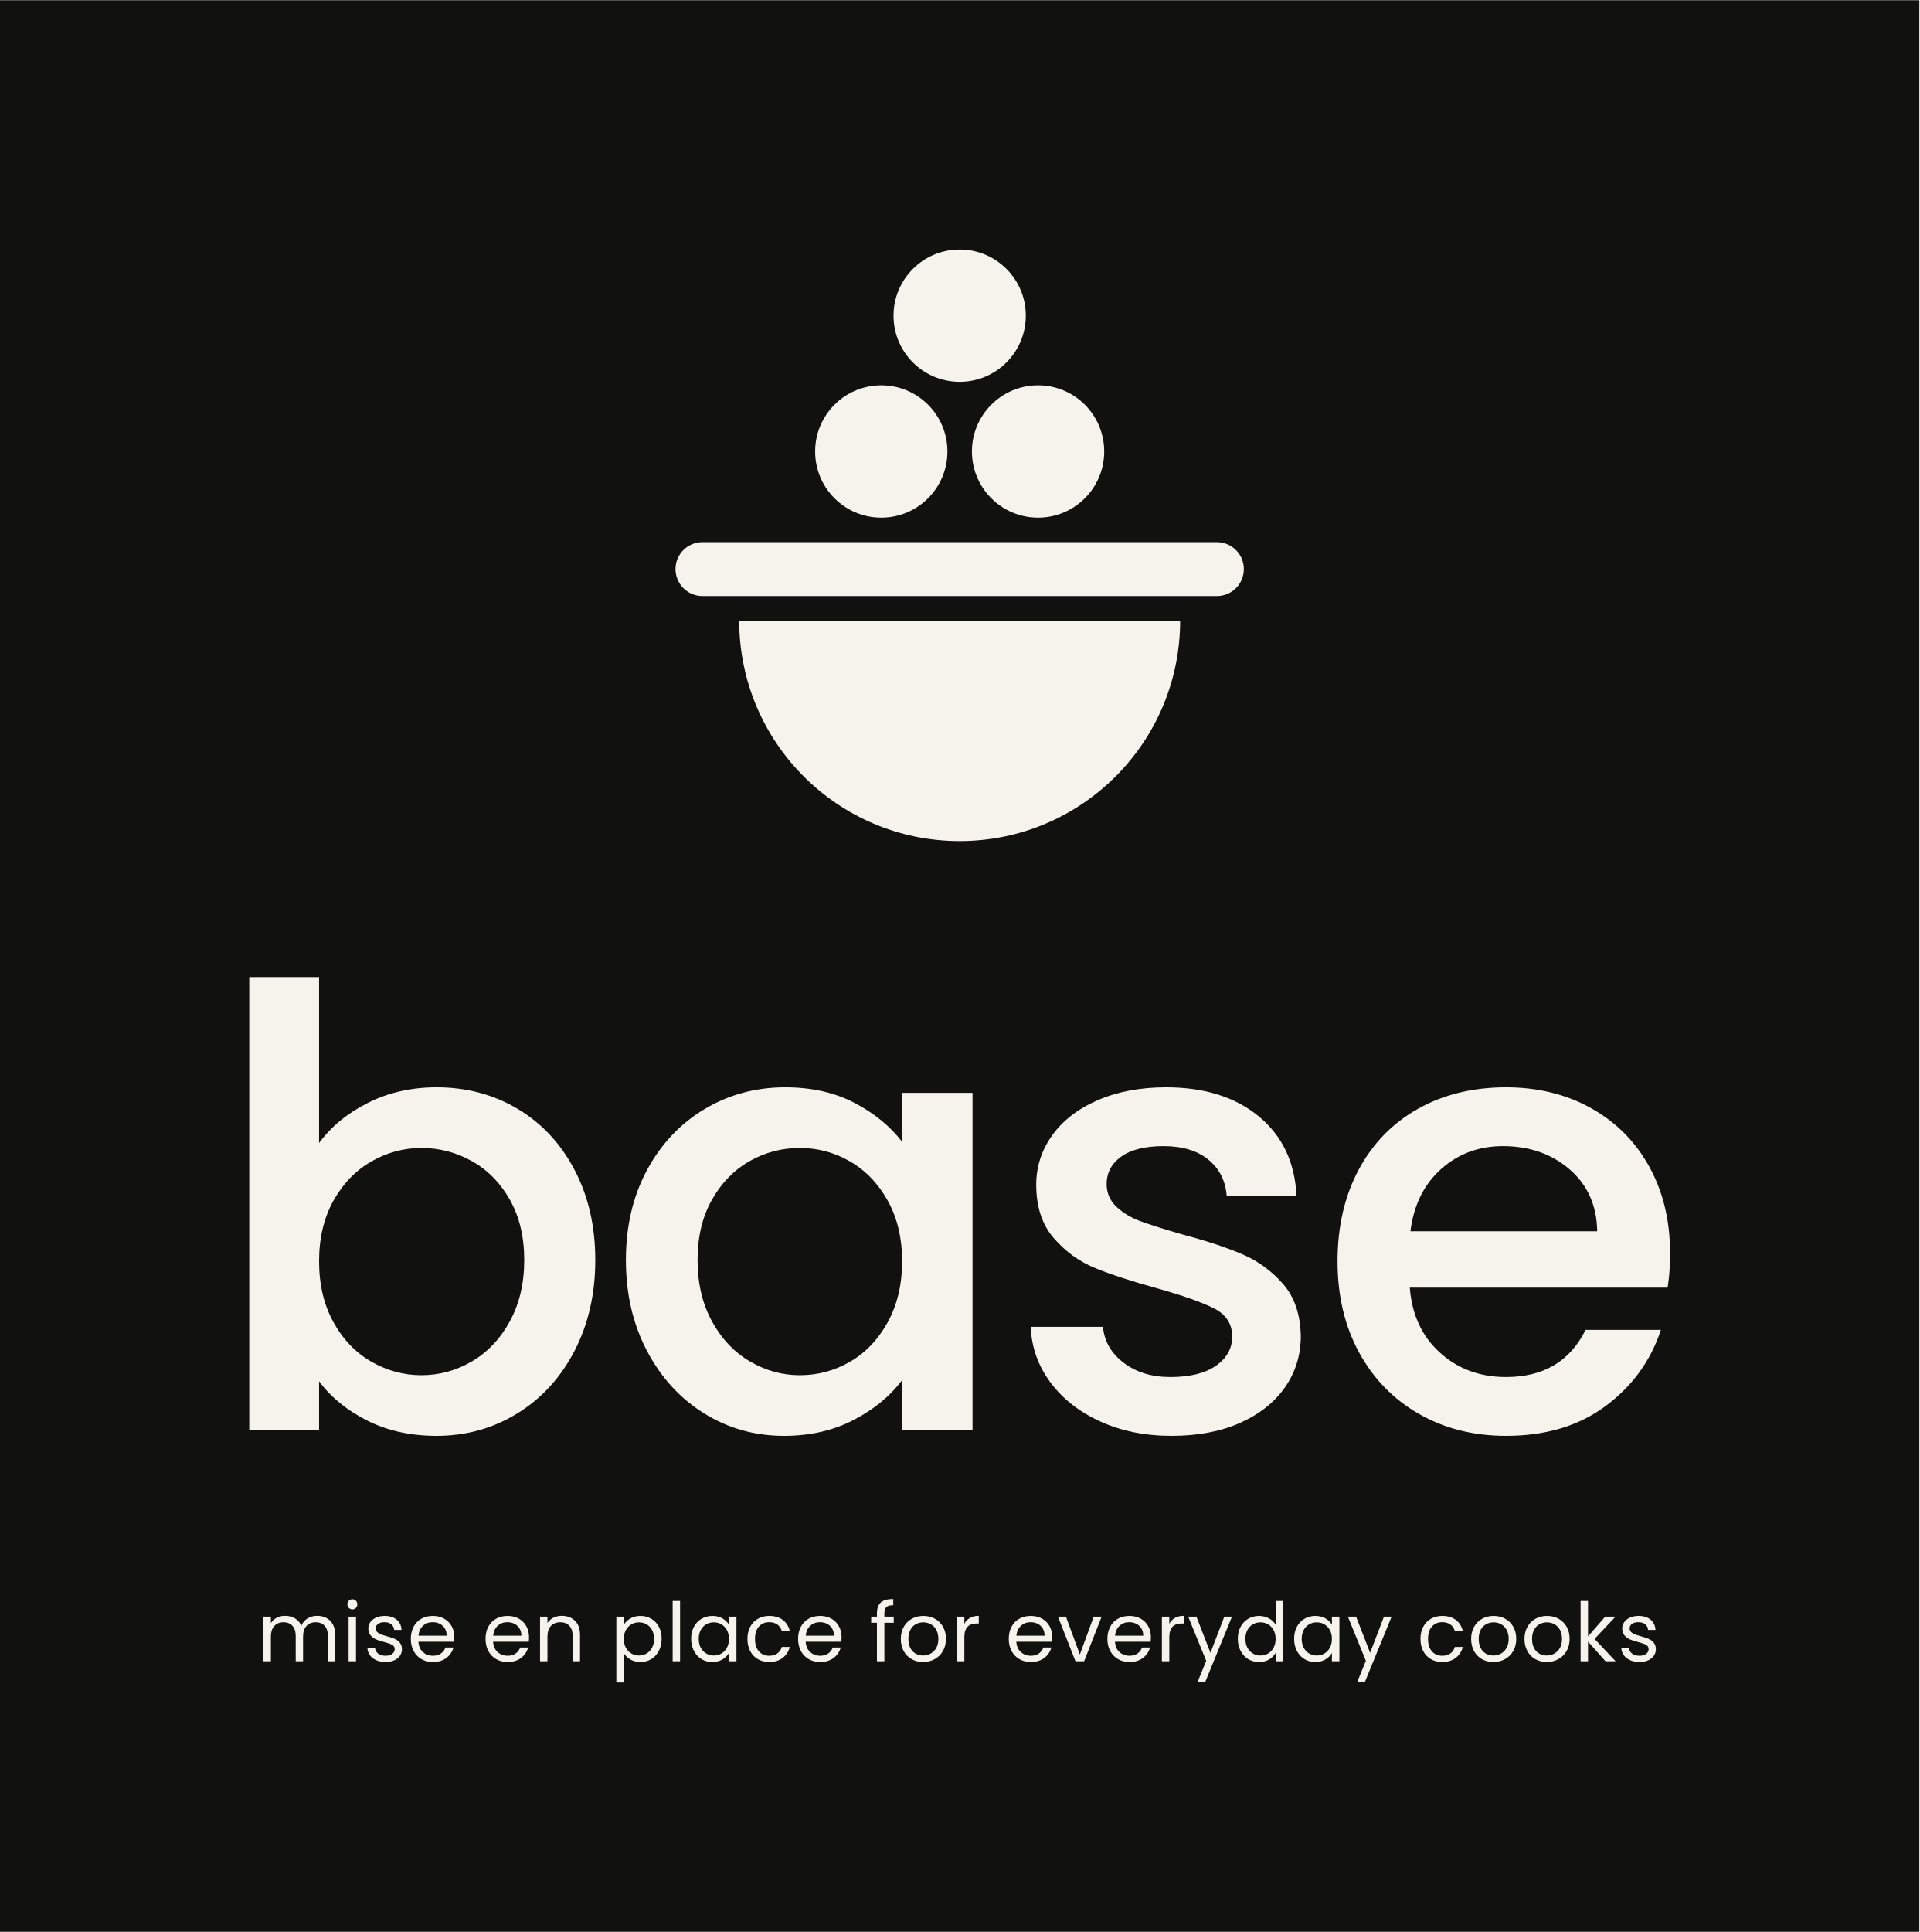
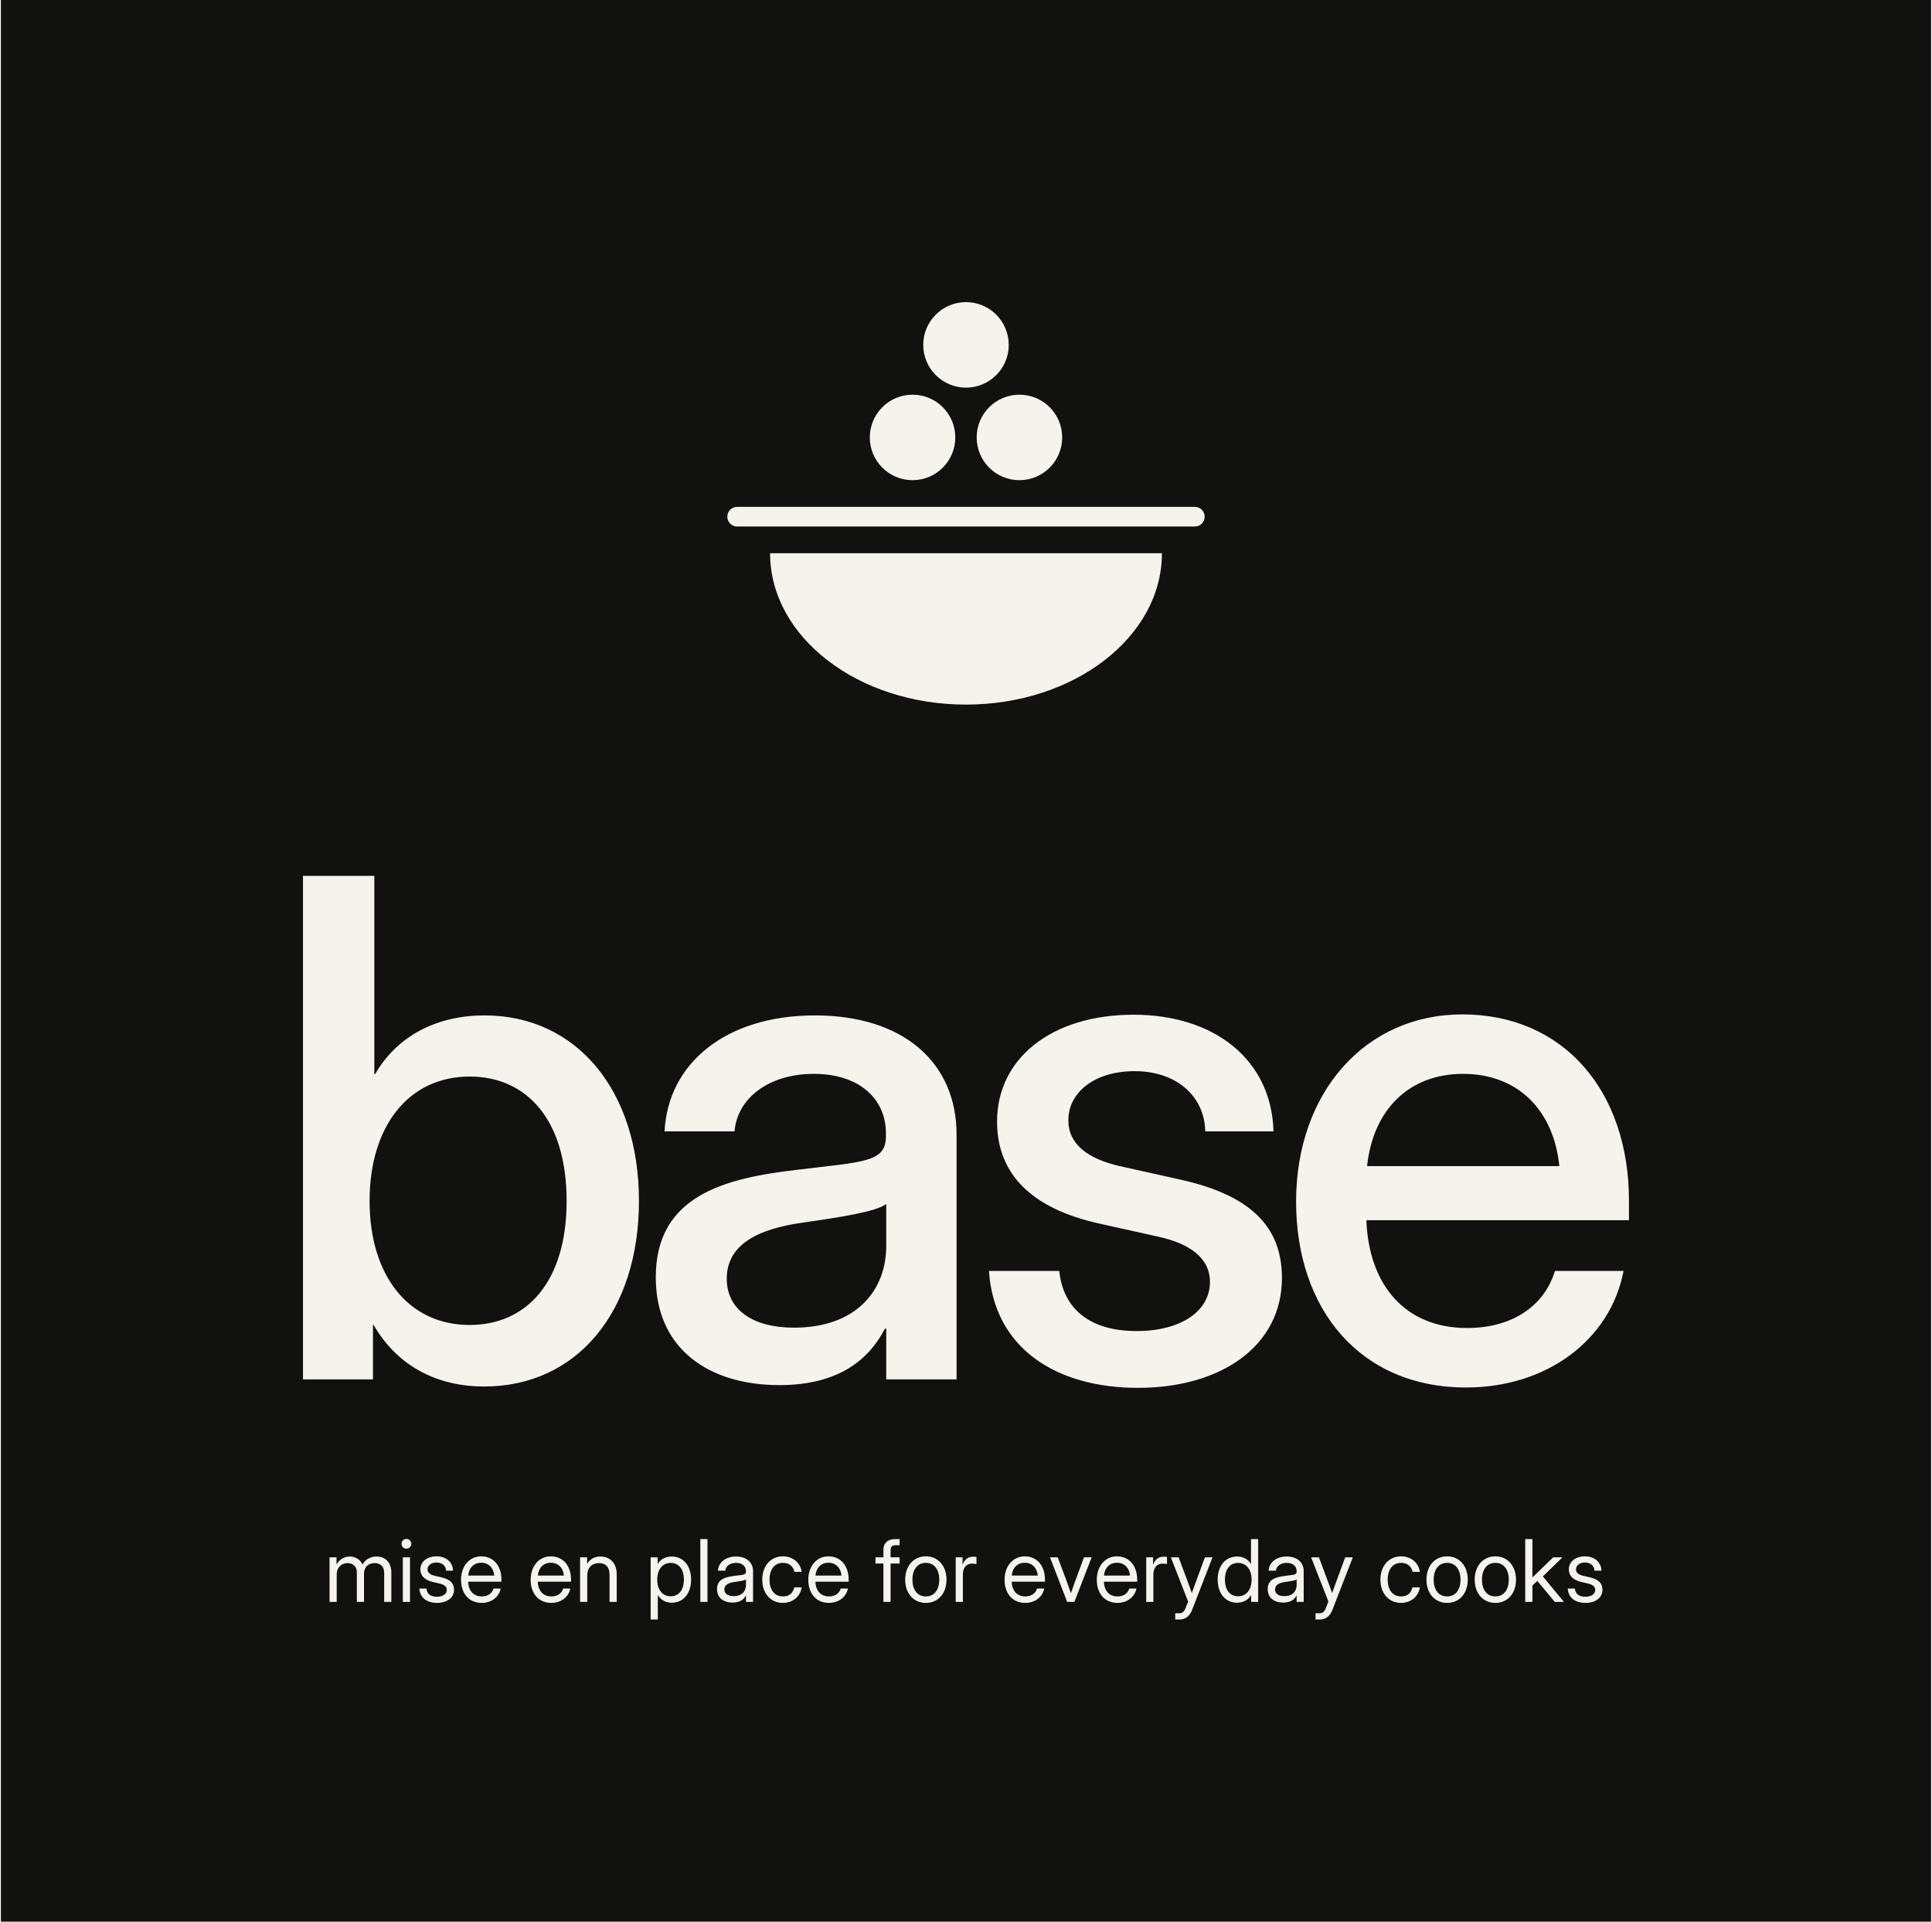
- <svg xmlns="http://www.w3.org/2000/svg" viewBox="0 0 626.80 630.66" width="627" height="631" role="img" aria-label="Base — mise en place for everyday cooks">
-   <rect width="626.8" height="630.662" rx="0" fill="#111110" />
-   <path fill="#F6F3EC" d="M229.4 176.94L397.4 176.94C402.26 176.94 406.2 180.88 406.2 185.74L406.2 185.74C406.2 190.6 402.26 194.54 397.4 194.54L229.4 194.54C224.54 194.54 220.6 190.6 220.6 185.74L220.6 185.74C220.6 180.88 224.54 176.94 229.4 176.94ZM241.4 202.54L385.4 202.54C385.4 242.31 353.16 274.54 313.4 274.54C273.64 274.54 241.4 242.31 241.4 202.54ZM309.4 147.34C309.4 159.27 299.73 168.94 287.8 168.94C275.87 168.94 266.2 159.27 266.2 147.34C266.2 135.41 275.87 125.74 287.8 125.74C299.73 125.74 309.4 135.41 309.4 147.34ZM360.6 147.34C360.6 159.27 350.93 168.94 339 168.94C327.07 168.94 317.4 159.27 317.4 147.34C317.4 135.41 327.07 125.74 339 125.74C350.93 125.74 360.6 135.41 360.6 147.34ZM335 103C335 114.93 325.33 124.6 313.4 124.6C301.47 124.6 291.8 114.93 291.8 103C291.8 91.07 301.47 81.4 313.4 81.4C325.33 81.4 335 91.07 335 103Z" />
-   <path fill="#F6F3EC" d="M142.6 354.94C152.33 354.94 161.13 357.27 169 361.94C176.87 366.61 183.07 373.24 187.6 381.84C192.13 390.44 194.4 400.27 194.4 411.34C194.4 422.41 192.13 432.31 187.6 441.04C183.07 449.77 176.83 456.57 168.9 461.44C160.97 466.31 152.2 468.74 142.6 468.74C134.07 468.74 126.5 467.07 119.9 463.74C113.3 460.41 108.07 456.14 104.2 450.94L104.2 466.94L81.4 466.94L81.4 318.94L104.2 318.94L104.2 373.14C108.07 367.81 113.37 363.44 120.1 360.04C126.83 356.64 134.33 354.94 142.6 354.94ZM137.6 374.74C131.87 374.74 126.43 376.21 121.3 379.14C116.17 382.07 112.03 386.34 108.9 391.94C105.77 397.54 104.2 404.14 104.2 411.74C104.2 419.34 105.77 425.97 108.9 431.64C112.03 437.31 116.17 441.61 121.3 444.54C126.43 447.47 131.87 448.94 137.6 448.94C143.47 448.94 148.97 447.44 154.1 444.44C159.23 441.44 163.37 437.07 166.5 431.34C169.63 425.61 171.2 418.94 171.2 411.34C171.2 403.74 169.63 397.17 166.5 391.64C163.37 386.11 159.23 381.91 154.1 379.04C148.97 376.17 143.47 374.74 137.6 374.74ZM256.4 354.94C265.07 354.94 272.63 356.64 279.1 360.04C285.57 363.44 290.73 367.67 294.6 372.74L294.6 356.74L317.6 356.74L317.6 466.94L294.6 466.94L294.6 450.54C290.73 455.74 285.47 460.07 278.8 463.54C272.13 467.01 264.53 468.74 256 468.74C246.53 468.74 237.87 466.31 230 461.44C222.13 456.57 215.9 449.77 211.3 441.04C206.7 432.31 204.4 422.41 204.4 411.34C204.4 400.27 206.7 390.47 211.3 381.94C215.9 373.41 222.17 366.77 230.1 362.04C238.03 357.31 246.8 354.94 256.4 354.94ZM261.2 374.74C255.33 374.74 249.87 376.17 244.8 379.04C239.73 381.91 235.63 386.11 232.5 391.64C229.37 397.17 227.8 403.74 227.8 411.34C227.8 418.94 229.37 425.61 232.5 431.34C235.63 437.07 239.77 441.44 244.9 444.44C250.03 447.44 255.47 448.94 261.2 448.94C267.07 448.94 272.53 447.47 277.6 444.54C282.67 441.61 286.77 437.31 289.9 431.64C293.03 425.97 294.6 419.34 294.6 411.74C294.6 404.14 293.03 397.54 289.9 391.94C286.77 386.34 282.67 382.07 277.6 379.14C272.53 376.21 267.07 374.74 261.2 374.74ZM336.6 433.14L360.2 433.14C360.6 437.81 362.83 441.71 366.9 444.84C370.97 447.97 376.07 449.54 382.2 449.54C388.6 449.54 393.57 448.31 397.1 445.84C400.63 443.37 402.4 440.21 402.4 436.34C402.4 432.21 400.43 429.14 396.5 427.14C392.57 425.14 386.33 422.94 377.8 420.54C369.53 418.27 362.8 416.07 357.6 413.94C352.4 411.81 347.9 408.54 344.1 404.14C340.3 399.74 338.4 393.94 338.4 386.74C338.4 380.87 340.13 375.51 343.6 370.64C347.07 365.77 352.03 361.94 358.5 359.14C364.97 356.34 372.4 354.94 380.8 354.94C393.33 354.94 403.43 358.11 411.1 364.44C418.77 370.77 422.87 379.41 423.4 390.34L400.6 390.34C400.2 385.41 398.2 381.47 394.6 378.54C391 375.61 386.13 374.14 380 374.14C374 374.14 369.4 375.27 366.2 377.54C363 379.81 361.4 382.81 361.4 386.54C361.4 389.47 362.47 391.94 364.6 393.94C366.73 395.94 369.33 397.51 372.4 398.64C375.47 399.77 380 401.21 386 402.94C394 405.07 400.57 407.24 405.7 409.44C410.83 411.64 415.27 414.87 419 419.14C422.73 423.41 424.67 429.07 424.8 436.14C424.8 442.41 423.07 448.01 419.6 452.94C416.13 457.87 411.23 461.74 404.9 464.54C398.57 467.34 391.13 468.74 382.6 468.74C373.93 468.74 366.17 467.17 359.3 464.04C352.43 460.91 347 456.64 343 451.24C339 445.84 336.87 439.81 336.6 433.14ZM544.6 420.34L460.4 420.34C461.07 429.14 464.33 436.21 470.2 441.54C476.07 446.87 483.27 449.54 491.8 449.54C504.07 449.54 512.73 444.41 517.8 434.14L542.4 434.14C539.07 444.27 533.03 452.57 524.3 459.04C515.57 465.51 504.73 468.74 491.8 468.74C481.27 468.74 471.83 466.37 463.5 461.64C455.17 456.91 448.63 450.24 443.9 441.64C439.17 433.04 436.8 423.07 436.8 411.74C436.8 400.41 439.1 390.44 443.7 381.84C448.3 373.24 454.77 366.61 463.1 361.94C471.43 357.27 481 354.94 491.8 354.94C502.2 354.94 511.47 357.21 519.6 361.74C527.73 366.27 534.07 372.64 538.6 380.84C543.13 389.04 545.4 398.47 545.4 409.14C545.4 413.27 545.13 417.01 544.6 420.34ZM521.6 401.94C521.47 393.54 518.47 386.81 512.6 381.74C506.73 376.67 499.47 374.14 490.8 374.14C482.93 374.14 476.2 376.64 470.6 381.64C465 386.64 461.67 393.41 460.6 401.94Z" />
-   <path fill="#F6F3EC" d="M109.48 533.75L109.48 542.34L107.08 542.34L107.08 534.1C107.08 532.64 106.72 531.53 106.01 530.76C105.29 529.99 104.32 529.6 103.09 529.6C101.83 529.6 100.83 530.01 100.09 530.81C99.34 531.62 98.97 532.79 98.97 534.31L98.97 542.34L96.57 542.34L96.57 534.1C96.57 532.64 96.22 531.53 95.5 530.76C94.78 529.99 93.81 529.6 92.58 529.6C91.33 529.6 90.32 530.01 89.58 530.81C88.83 531.62 88.46 532.79 88.46 534.31L88.46 542.34L86.04 542.34L86.04 527.77L88.46 527.77L88.46 529.87C88.94 529.11 89.58 528.52 90.39 528.11C91.2 527.7 92.09 527.5 93.06 527.5C94.29 527.5 95.37 527.78 96.31 528.33C97.25 528.88 97.95 529.68 98.41 530.75C98.82 529.72 99.49 528.92 100.43 528.35C101.37 527.78 102.42 527.5 103.57 527.5C104.71 527.5 105.72 527.74 106.6 528.21C107.49 528.68 108.19 529.38 108.71 530.32C109.22 531.26 109.48 532.4 109.48 533.75ZM113.44 523.75C113.44 523.29 113.6 522.9 113.92 522.58C114.24 522.26 114.63 522.1 115.09 522.1C115.53 522.1 115.91 522.26 116.22 522.58C116.53 522.9 116.69 523.29 116.69 523.75C116.69 524.21 116.53 524.6 116.22 524.92C115.91 525.24 115.53 525.4 115.09 525.4C114.63 525.4 114.24 525.24 113.92 524.92C113.6 524.6 113.44 524.21 113.44 523.75ZM116.26 527.77L116.26 542.34L113.84 542.34L113.84 527.77ZM119.99 538.06L122.49 538.06C122.56 538.79 122.9 539.38 123.51 539.84C124.12 540.31 124.92 540.54 125.92 540.54C126.84 540.54 127.57 540.33 128.1 539.92C128.63 539.52 128.9 539 128.9 538.38C128.9 537.74 128.61 537.27 128.05 536.96C127.48 536.65 126.6 536.34 125.41 536.04C124.33 535.76 123.45 535.47 122.77 535.18C122.08 534.88 121.5 534.45 121.01 533.87C120.52 533.3 120.28 532.54 120.28 531.6C120.28 530.85 120.5 530.17 120.94 529.55C121.39 528.93 122.02 528.44 122.83 528.07C123.65 527.71 124.58 527.53 125.62 527.53C127.24 527.53 128.54 527.94 129.54 528.75C130.53 529.57 131.06 530.68 131.13 532.1L128.71 532.1C128.66 531.34 128.35 530.73 127.79 530.27C127.23 529.81 126.48 529.58 125.55 529.58C124.68 529.58 123.98 529.76 123.47 530.13C122.96 530.51 122.7 530.99 122.7 531.6C122.7 532.08 122.85 532.47 123.16 532.78C123.47 533.09 123.86 533.34 124.33 533.53C124.8 533.71 125.46 533.92 126.29 534.15C127.34 534.44 128.19 534.71 128.84 534.99C129.5 535.26 130.06 535.68 130.53 536.23C131 536.78 131.25 537.49 131.26 538.38C131.26 539.18 131.04 539.9 130.6 540.54C130.16 541.17 129.53 541.68 128.72 542.04C127.92 542.4 126.99 542.58 125.94 542.58C124.83 542.58 123.82 542.39 122.94 542.01C122.05 541.63 121.35 541.1 120.84 540.42C120.32 539.73 120.04 538.95 119.99 538.06ZM148.29 535.96L136.64 535.96C136.73 537.4 137.22 538.52 138.11 539.33C139.01 540.13 140.1 540.54 141.37 540.54C142.42 540.54 143.29 540.29 143.99 539.8C144.69 539.32 145.19 538.66 145.47 537.85L148.08 537.85C147.69 539.25 146.91 540.39 145.74 541.27C144.57 542.15 143.11 542.58 141.37 542.58C139.99 542.58 138.75 542.27 137.66 541.65C136.57 541.03 135.72 540.15 135.1 539.01C134.47 537.86 134.16 536.54 134.16 535.03C134.16 533.52 134.47 532.2 135.07 531.07C135.67 529.93 136.52 529.06 137.61 528.45C138.7 527.83 139.95 527.53 141.37 527.53C142.76 527.53 143.98 527.83 145.04 528.43C146.11 529.03 146.93 529.86 147.51 530.92C148.08 531.97 148.37 533.17 148.37 534.5C148.37 534.96 148.34 535.45 148.29 535.96ZM141.27 529.58C140.04 529.58 139 529.97 138.14 530.75C137.28 531.53 136.79 532.61 136.66 533.99L145.87 533.99C145.87 533.07 145.67 532.28 145.26 531.61C144.85 530.95 144.3 530.44 143.59 530.09C142.89 529.75 142.12 529.58 141.27 529.58ZM172.69 535.96L161.03 535.96C161.12 537.4 161.61 538.52 162.51 539.33C163.41 540.13 164.49 540.54 165.77 540.54C166.81 540.54 167.69 540.29 168.39 539.8C169.09 539.32 169.58 538.66 169.87 537.85L172.47 537.85C172.08 539.25 171.3 540.39 170.13 541.27C168.96 542.15 167.51 542.58 165.77 542.58C164.38 542.58 163.15 542.27 162.06 541.65C160.97 541.03 160.11 540.15 159.49 539.01C158.87 537.86 158.56 536.54 158.56 535.03C158.56 533.52 158.86 532.2 159.46 531.07C160.07 529.93 160.91 529.06 162 528.45C163.09 527.83 164.35 527.53 165.77 527.53C167.15 527.53 168.38 527.83 169.44 528.43C170.5 529.03 171.32 529.86 171.9 530.92C172.48 531.97 172.76 533.17 172.76 534.5C172.76 534.96 172.74 535.45 172.69 535.96ZM165.66 529.58C164.44 529.58 163.4 529.97 162.54 530.75C161.68 531.53 161.18 532.61 161.06 533.99L170.26 533.99C170.26 533.07 170.06 532.28 169.65 531.61C169.24 530.95 168.69 530.44 167.99 530.09C167.29 529.75 166.51 529.58 165.66 529.58ZM189.42 533.75L189.42 542.34L187.02 542.34L187.02 534.1C187.02 532.64 186.66 531.53 185.93 530.76C185.21 529.99 184.21 529.6 182.95 529.6C181.68 529.6 180.66 530 179.91 530.8C179.15 531.6 178.78 532.76 178.78 534.28L178.78 542.34L176.36 542.34L176.36 527.77L178.78 527.77L178.78 529.84C179.26 529.1 179.91 528.52 180.73 528.11C181.56 527.7 182.47 527.5 183.46 527.5C185.23 527.5 186.67 528.04 187.77 529.11C188.87 530.18 189.42 531.73 189.42 533.75ZM209.16 527.53C210.45 527.53 211.63 527.84 212.68 528.46C213.74 529.08 214.57 529.95 215.17 531.08C215.77 532.2 216.07 533.51 216.07 535C216.07 536.47 215.77 537.79 215.17 538.94C214.57 540.09 213.74 540.99 212.68 541.63C211.63 542.27 210.45 542.58 209.16 542.58C207.92 542.58 206.82 542.31 205.87 541.75C204.92 541.19 204.2 540.49 203.7 539.66L203.7 549.26L201.28 549.26L201.28 527.77L203.7 527.77L203.7 530.45C204.18 529.62 204.9 528.92 205.85 528.37C206.79 527.81 207.9 527.53 209.16 527.53ZM208.65 529.63C207.77 529.63 206.94 529.85 206.19 530.28C205.44 530.72 204.83 531.34 204.38 532.17C203.93 532.99 203.7 533.95 203.7 535.03C203.7 536.13 203.93 537.09 204.38 537.92C204.83 538.74 205.44 539.37 206.19 539.8C206.94 540.24 207.77 540.46 208.65 540.46C209.56 540.46 210.39 540.24 211.14 539.8C211.89 539.37 212.49 538.74 212.93 537.92C213.38 537.09 213.6 536.12 213.6 535C213.6 533.9 213.38 532.95 212.93 532.13C212.49 531.31 211.89 530.69 211.14 530.27C210.39 529.84 209.56 529.63 208.65 529.63ZM222.09 522.66L222.09 542.34L219.67 542.34L219.67 522.66ZM232.62 527.53C233.9 527.53 235.01 527.8 235.95 528.35C236.89 528.9 237.59 529.59 238.05 530.43L238.05 527.77L240.5 527.77L240.5 542.34L238.05 542.34L238.05 539.63C237.57 540.48 236.86 541.19 235.91 541.75C234.96 542.31 233.85 542.58 232.59 542.58C231.3 542.58 230.13 542.27 229.08 541.63C228.04 540.99 227.21 540.09 226.61 538.94C226.01 537.79 225.7 536.47 225.7 535C225.7 533.51 226.01 532.2 226.61 531.08C227.21 529.95 228.04 529.08 229.1 528.46C230.15 527.84 231.33 527.53 232.62 527.53ZM233.1 529.63C232.2 529.63 231.37 529.84 230.63 530.27C229.88 530.69 229.29 531.31 228.84 532.13C228.4 532.95 228.18 533.9 228.18 535C228.18 536.12 228.4 537.09 228.84 537.92C229.29 538.74 229.88 539.37 230.63 539.8C231.37 540.24 232.2 540.46 233.1 540.46C234 540.46 234.83 540.24 235.59 539.8C236.34 539.37 236.94 538.74 237.38 537.92C237.83 537.09 238.05 536.13 238.05 535.03C238.05 533.93 237.83 532.97 237.38 532.16C236.94 531.34 236.34 530.72 235.59 530.28C234.83 529.85 234 529.63 233.1 529.63ZM251.19 527.53C252.98 527.53 254.46 527.96 255.62 528.83C256.78 529.7 257.55 530.91 257.92 532.45L255.31 532.45C255.06 531.56 254.58 530.86 253.86 530.35C253.14 529.83 252.25 529.58 251.19 529.58C249.81 529.58 248.69 530.05 247.84 531C246.99 531.95 246.56 533.29 246.56 535.03C246.56 536.79 246.99 538.14 247.84 539.1C248.69 540.06 249.81 540.54 251.19 540.54C252.25 540.54 253.14 540.29 253.85 539.79C254.56 539.29 255.05 538.59 255.31 537.66L257.92 537.66C257.53 539.15 256.75 540.35 255.58 541.24C254.41 542.14 252.95 542.58 251.19 542.58C249.81 542.58 248.58 542.27 247.51 541.65C246.43 541.03 245.59 540.15 244.99 539.02C244.39 537.88 244.09 536.55 244.09 535.03C244.09 533.52 244.39 532.2 244.99 531.08C245.59 529.95 246.43 529.08 247.51 528.46C248.58 527.84 249.81 527.53 251.19 527.53ZM274.76 535.96L263.11 535.96C263.2 537.4 263.69 538.52 264.58 539.33C265.48 540.13 266.57 540.54 267.84 540.54C268.89 540.54 269.76 540.29 270.46 539.8C271.16 539.32 271.66 538.66 271.94 537.85L274.55 537.85C274.16 539.25 273.38 540.39 272.21 541.27C271.04 542.15 269.58 542.58 267.84 542.58C266.46 542.58 265.22 542.27 264.13 541.65C263.04 541.03 262.19 540.15 261.56 539.01C260.94 537.86 260.63 536.54 260.63 535.03C260.63 533.52 260.94 532.2 261.54 531.07C262.14 529.93 262.99 529.06 264.08 528.45C265.17 527.83 266.42 527.53 267.84 527.53C269.23 527.53 270.45 527.83 271.51 528.43C272.58 529.03 273.4 529.86 273.97 530.92C274.55 531.97 274.84 533.17 274.84 534.5C274.84 534.96 274.81 535.45 274.76 535.96ZM267.74 529.58C266.51 529.58 265.47 529.97 264.61 530.75C263.75 531.53 263.26 532.61 263.13 533.99L272.34 533.99C272.34 533.07 272.13 532.28 271.73 531.61C271.32 530.95 270.76 530.44 270.06 530.09C269.36 529.75 268.59 529.58 267.74 529.58ZM291.87 529.76L288.81 529.76L288.81 542.34L286.38 542.34L286.38 529.76L284.5 529.76L284.5 527.77L286.38 527.77L286.38 526.73C286.38 525.1 286.81 523.9 287.65 523.15C288.49 522.4 289.84 522.02 291.71 522.02L291.71 524.04C290.64 524.04 289.89 524.25 289.46 524.67C289.02 525.08 288.81 525.77 288.81 526.73L288.81 527.77L291.87 527.77ZM294.18 535.03C294.18 533.54 294.5 532.22 295.15 531.08C295.8 529.93 296.68 529.06 297.8 528.45C298.91 527.83 300.17 527.53 301.55 527.53C302.93 527.53 304.18 527.83 305.3 528.45C306.42 529.06 307.3 529.93 307.95 531.07C308.59 532.2 308.92 533.52 308.92 535.03C308.92 536.54 308.58 537.86 307.92 539.01C307.25 540.15 306.35 541.03 305.22 541.65C304.08 542.27 302.83 542.58 301.44 542.58C300.08 542.58 298.84 542.27 297.73 541.65C296.62 541.03 295.75 540.15 295.12 539.01C294.49 537.86 294.18 536.54 294.18 535.03ZM306.44 535.03C306.44 533.86 306.21 532.87 305.75 532.05C305.29 531.23 304.69 530.63 303.94 530.23C303.2 529.83 302.39 529.63 301.52 529.63C300.64 529.63 299.82 529.83 299.09 530.23C298.35 530.63 297.76 531.23 297.32 532.05C296.88 532.87 296.65 533.86 296.65 535.03C296.65 536.22 296.87 537.22 297.31 538.04C297.74 538.85 298.32 539.46 299.05 539.86C299.77 540.26 300.57 540.46 301.44 540.46C302.31 540.46 303.13 540.25 303.89 539.84C304.65 539.44 305.27 538.82 305.74 538.01C306.21 537.19 306.44 536.2 306.44 535.03ZM319.64 527.5L319.64 530L319 530C316.29 530 314.93 531.47 314.93 534.42L314.93 542.34L312.51 542.34L312.51 527.77L314.93 527.77L314.93 530.13C315.36 529.3 315.96 528.65 316.75 528.19C317.54 527.73 318.5 527.5 319.64 527.5ZM343.55 535.96L331.9 535.96C331.99 537.4 332.48 538.52 333.38 539.33C334.27 540.13 335.36 540.54 336.64 540.54C337.68 540.54 338.56 540.29 339.26 539.8C339.96 539.32 340.45 538.66 340.73 537.85L343.34 537.85C342.95 539.25 342.17 540.39 341 541.27C339.83 542.15 338.38 542.58 336.64 542.58C335.25 542.58 334.02 542.27 332.93 541.65C331.84 541.03 330.98 540.15 330.36 539.01C329.74 537.86 329.43 536.54 329.43 535.03C329.43 533.52 329.73 532.2 330.33 531.07C330.94 529.93 331.78 529.06 332.87 528.45C333.96 527.83 335.22 527.53 336.64 527.53C338.02 527.53 339.24 527.83 340.31 528.43C341.37 529.03 342.19 529.86 342.77 530.92C343.35 531.97 343.63 533.17 343.63 534.5C343.63 534.96 343.61 535.45 343.55 535.96ZM336.53 529.58C335.31 529.58 334.27 529.97 333.41 530.75C332.55 531.53 332.05 532.61 331.93 533.99L341.13 533.99C341.13 533.07 340.93 532.28 340.52 531.61C340.11 530.95 339.56 530.44 338.86 530.09C338.16 529.75 337.38 529.58 336.53 529.58ZM352.65 540.11L357.17 527.77L359.76 527.77L354.04 542.34L351.22 542.34L345.5 527.77L348.1 527.77ZM375.77 535.96L364.12 535.96C364.21 537.4 364.7 538.52 365.59 539.33C366.49 540.13 367.58 540.54 368.85 540.54C369.9 540.54 370.77 540.29 371.47 539.8C372.17 539.32 372.67 538.66 372.95 537.85L375.56 537.85C375.17 539.25 374.39 540.39 373.22 541.27C372.05 542.15 370.59 542.58 368.85 542.58C367.47 542.58 366.23 542.27 365.14 541.65C364.05 541.03 363.2 540.15 362.58 539.01C361.95 537.86 361.64 536.54 361.64 535.03C361.64 533.52 361.95 532.2 362.55 531.07C363.15 529.93 364 529.06 365.09 528.45C366.18 527.83 367.43 527.53 368.85 527.53C370.24 527.53 371.46 527.83 372.52 528.43C373.59 529.03 374.41 529.86 374.99 530.92C375.56 531.97 375.85 533.17 375.85 534.5C375.85 534.96 375.82 535.45 375.77 535.96ZM368.75 529.58C367.52 529.58 366.48 529.97 365.62 530.75C364.76 531.53 364.27 532.61 364.14 533.99L373.35 533.99C373.35 533.07 373.15 532.28 372.74 531.61C372.33 530.95 371.78 530.44 371.07 530.09C370.37 529.75 369.6 529.58 368.75 529.58ZM386.57 527.5L386.57 530L385.93 530C383.22 530 381.86 531.47 381.86 534.42L381.86 542.34L379.44 542.34L379.44 527.77L381.86 527.77L381.86 530.13C382.29 529.3 382.9 528.65 383.68 528.19C384.47 527.73 385.44 527.5 386.57 527.5ZM402.32 527.77L393.54 549.21L391.04 549.21L393.91 542.19L388.03 527.77L390.72 527.77L395.3 539.58L399.82 527.77ZM411.18 527.53C412.31 527.53 413.37 527.79 414.34 528.31C415.32 528.84 416.06 529.52 416.58 530.37L416.58 522.66L419.03 522.66L419.03 542.34L416.58 542.34L416.58 539.6C416.1 540.47 415.39 541.19 414.45 541.75C413.51 542.31 412.41 542.58 411.15 542.58C409.86 542.58 408.68 542.27 407.63 541.63C406.57 540.99 405.74 540.09 405.14 538.94C404.54 537.79 404.23 536.47 404.23 535C404.23 533.51 404.54 532.2 405.14 531.08C405.74 529.95 406.57 529.08 407.63 528.46C408.68 527.84 409.87 527.53 411.18 527.53ZM411.63 529.63C410.73 529.63 409.9 529.84 409.16 530.27C408.41 530.69 407.82 531.31 407.37 532.13C406.93 532.95 406.71 533.9 406.71 535C406.71 536.12 406.93 537.09 407.37 537.92C407.82 538.74 408.41 539.37 409.16 539.8C409.9 540.24 410.73 540.46 411.63 540.46C412.53 540.46 413.36 540.24 414.12 539.8C414.87 539.37 415.47 538.74 415.91 537.92C416.36 537.09 416.58 536.13 416.58 535.03C416.58 533.93 416.36 532.97 415.91 532.16C415.47 531.34 414.87 530.72 414.12 530.28C413.36 529.85 412.53 529.63 411.63 529.63ZM429.53 527.53C430.81 527.53 431.92 527.8 432.86 528.35C433.8 528.9 434.5 529.59 434.96 530.43L434.96 527.77L437.41 527.77L437.41 542.34L434.96 542.34L434.96 539.63C434.48 540.48 433.77 541.19 432.82 541.75C431.87 542.31 430.77 542.58 429.51 542.58C428.21 542.58 427.04 542.27 426 541.63C424.95 540.99 424.12 540.09 423.52 538.94C422.92 537.79 422.62 536.47 422.62 535C422.62 533.51 422.92 532.2 423.52 531.08C424.12 529.95 424.95 529.08 426.01 528.46C427.06 527.84 428.24 527.53 429.53 527.53ZM430.01 529.63C429.11 529.63 428.28 529.84 427.54 530.27C426.79 530.69 426.2 531.31 425.76 532.13C425.31 532.95 425.09 533.9 425.09 535C425.09 536.12 425.31 537.09 425.76 537.92C426.2 538.74 426.79 539.37 427.54 539.8C428.28 540.24 429.11 540.46 430.01 540.46C430.92 540.46 431.75 540.24 432.5 539.8C433.25 539.37 433.85 538.74 434.3 537.92C434.74 537.09 434.96 536.13 434.96 535.03C434.96 533.93 434.74 532.97 434.3 532.16C433.85 531.34 433.25 530.72 432.5 530.28C431.75 529.85 430.92 529.63 430.01 529.63ZM454.46 527.77L445.68 549.21L443.18 549.21L446.05 542.19L440.18 527.77L442.86 527.77L447.44 539.58L451.96 527.77ZM470.98 527.53C472.77 527.53 474.25 527.96 475.41 528.83C476.57 529.7 477.34 530.91 477.71 532.45L475.1 532.45C474.86 531.56 474.37 530.86 473.65 530.35C472.94 529.83 472.05 529.58 470.98 529.58C469.6 529.58 468.48 530.05 467.63 531C466.78 531.95 466.35 533.29 466.35 535.03C466.35 536.79 466.78 538.14 467.63 539.1C468.48 540.06 469.6 540.54 470.98 540.54C472.05 540.54 472.93 540.29 473.64 539.79C474.35 539.29 474.84 538.59 475.1 537.66L477.71 537.66C477.32 539.15 476.54 540.35 475.37 541.24C474.2 542.14 472.74 542.58 470.98 542.58C469.6 542.58 468.37 542.27 467.3 541.65C466.22 541.03 465.39 540.15 464.78 539.02C464.18 537.88 463.88 536.55 463.88 535.03C463.88 533.52 464.18 532.2 464.78 531.08C465.39 529.95 466.22 529.08 467.3 528.46C468.37 527.84 469.6 527.53 470.98 527.53ZM480.43 535.03C480.43 533.54 480.75 532.22 481.4 531.08C482.04 529.93 482.93 529.06 484.04 528.45C485.16 527.83 486.41 527.53 487.79 527.53C489.18 527.53 490.43 527.83 491.54 528.45C492.66 529.06 493.54 529.93 494.19 531.07C494.84 532.2 495.16 533.52 495.16 535.03C495.16 536.54 494.83 537.86 494.17 539.01C493.5 540.15 492.6 541.03 491.47 541.65C490.33 542.27 489.07 542.58 487.69 542.58C486.32 542.58 485.08 542.27 483.98 541.65C482.87 541.03 482 540.15 481.37 539.01C480.74 537.86 480.43 536.54 480.43 535.03ZM492.69 535.03C492.69 533.86 492.46 532.87 492 532.05C491.54 531.23 490.93 530.63 490.19 530.23C489.44 529.83 488.64 529.63 487.77 529.63C486.88 529.63 486.07 529.83 485.33 530.23C484.6 530.63 484.01 531.23 483.56 532.05C483.12 532.87 482.9 533.86 482.9 535.03C482.9 536.22 483.12 537.22 483.55 538.04C483.99 538.85 484.57 539.46 485.29 539.86C486.02 540.26 486.82 540.46 487.69 540.46C488.56 540.46 489.37 540.25 490.14 539.84C490.9 539.44 491.51 538.82 491.98 538.01C492.45 537.19 492.69 536.2 492.69 535.03ZM497.85 535.03C497.85 533.54 498.17 532.22 498.82 531.08C499.47 529.93 500.35 529.06 501.47 528.45C502.59 527.83 503.84 527.53 505.22 527.53C506.6 527.53 507.85 527.83 508.97 528.45C510.09 529.06 510.97 529.93 511.62 531.07C512.26 532.2 512.59 533.52 512.59 535.03C512.59 536.54 512.26 537.86 511.59 539.01C510.93 540.15 510.03 541.03 508.89 541.65C507.75 542.27 506.5 542.58 505.11 542.58C503.75 542.58 502.51 542.27 501.4 541.65C500.29 541.03 499.42 540.15 498.79 539.01C498.16 537.86 497.85 536.54 497.85 535.03ZM510.11 535.03C510.11 533.86 509.88 532.87 509.42 532.05C508.96 531.23 508.36 530.63 507.61 530.23C506.87 529.83 506.06 529.63 505.19 529.63C504.31 529.63 503.49 529.83 502.76 530.23C502.02 530.63 501.43 531.23 500.99 532.05C500.55 532.87 500.32 533.86 500.32 535.03C500.32 536.22 500.54 537.22 500.98 538.04C501.41 538.85 501.99 539.46 502.72 539.86C503.45 540.26 504.24 540.46 505.11 540.46C505.98 540.46 506.8 540.25 507.56 539.84C508.32 539.44 508.94 538.82 509.41 538.01C509.88 537.19 510.11 536.2 510.11 535.03ZM524.32 542.34L518.6 535.91L518.6 542.34L516.18 542.34L516.18 522.66L518.6 522.66L518.6 534.23L524.21 527.77L527.59 527.77L520.73 535.03L527.62 542.34ZM529.48 538.06L531.98 538.06C532.05 538.79 532.39 539.38 533.01 539.84C533.62 540.31 534.42 540.54 535.41 540.54C536.34 540.54 537.06 540.33 537.59 539.92C538.13 539.52 538.39 539 538.39 538.38C538.39 537.74 538.11 537.27 537.54 536.96C536.97 536.65 536.1 536.34 534.91 536.04C533.83 535.76 532.94 535.47 532.26 535.18C531.58 534.88 530.99 534.45 530.5 533.87C530.02 533.3 529.77 532.54 529.77 531.6C529.77 530.85 529.99 530.17 530.44 529.55C530.88 528.93 531.51 528.44 532.33 528.07C533.14 527.71 534.07 527.53 535.12 527.53C536.73 527.53 538.04 527.94 539.03 528.75C540.02 529.57 540.56 530.68 540.63 532.1L538.21 532.1C538.15 531.34 537.85 530.73 537.29 530.27C536.73 529.81 535.98 529.58 535.04 529.58C534.17 529.58 533.48 529.76 532.97 530.13C532.45 530.51 532.19 530.99 532.19 531.6C532.19 532.08 532.35 532.47 532.66 532.78C532.97 533.09 533.36 533.34 533.83 533.53C534.3 533.71 534.95 533.92 535.79 534.15C536.83 534.44 537.68 534.71 538.34 534.99C539 535.26 539.56 535.68 540.03 536.23C540.5 536.78 540.74 537.49 540.76 538.38C540.76 539.18 540.54 539.9 540.09 540.54C539.65 541.17 539.03 541.68 538.22 542.04C537.41 542.4 536.49 542.58 535.44 542.58C534.32 542.58 533.32 542.39 532.43 542.01C531.55 541.63 530.85 541.1 530.33 540.42C529.82 539.73 529.53 538.95 529.48 538.06Z" />
+ <svg xmlns="http://www.w3.org/2000/svg" viewBox="0 0 557.77 555.28" width="558" height="555" role="img" aria-label="Base — mise en place for everyday cooks">
+   <rect width="557.766" height="555.278" rx="0" fill="#111110" />
+   <path fill="#F6F3EC" d="M212.75 146.47L345.02 146.47C346.58 146.47 347.85 147.74 347.85 149.3L347.85 149.3C347.85 150.87 346.58 152.14 345.02 152.14L212.75 152.14C211.18 152.14 209.91 150.87 209.91 149.3L209.91 149.3C209.91 147.74 211.18 146.47 212.75 146.47ZM222.27 159.86L335.5 159.86C335.5 184.02 310.15 203.6 278.88 203.6C247.61 203.6 222.27 184.02 222.27 159.86ZM275.79 126.4C275.79 133.22 270.26 138.75 263.44 138.75C256.62 138.75 251.09 133.22 251.09 126.4C251.09 119.58 256.62 114.05 263.44 114.05C270.26 114.05 275.79 119.58 275.79 126.4ZM306.68 126.4C306.68 133.22 301.15 138.75 294.32 138.75C287.5 138.75 281.97 133.22 281.97 126.4C281.97 119.58 287.5 114.05 294.32 114.05C301.15 114.05 306.68 119.58 306.68 126.4ZM291.24 99.66C291.24 106.48 285.7 112.01 278.88 112.01C272.06 112.01 266.53 106.48 266.53 99.66C266.53 92.84 272.06 87.3 278.88 87.3C285.7 87.3 291.24 92.84 291.24 99.66Z" />
+   <path fill="#F6F3EC" d="M139.65 400.64C166.5 400.64 184.38 378.96 184.38 347.02C184.38 315.19 166.41 293.41 139.75 293.41C126.37 293.41 114.75 298.98 108.11 310.4L107.91 310.4L107.91 253.08L87.3 253.08L87.3 398.58L107.52 398.58L107.52 382.86L107.71 382.86C114.65 394.87 126.17 400.64 139.65 400.64ZM135.45 382.86C117.87 382.86 106.54 368.7 106.54 347.02C106.54 325.34 117.87 311.08 135.45 311.08C152.05 311.08 163.48 323.68 163.48 347.02C163.48 370.26 152.05 382.86 135.45 382.86ZM224.98 400.24C242.76 400.24 251.16 392.24 255.45 383.94L255.84 383.94L255.84 398.58L276.16 398.58L276.16 327.88C276.16 306.89 260.63 293.41 235.24 293.41C209.46 293.41 192.76 307.28 191.78 326.91L212 326.91C212.78 317.43 221.76 310.3 234.95 310.3C248.03 310.3 255.75 317.53 255.75 327.49L255.75 328.37C255.75 335.89 249.3 335.69 229.96 338.04C208.97 340.48 189.24 345.56 189.24 369.09C189.24 389.7 204.48 400.24 224.98 400.24ZM229.18 383.64C217.17 383.64 209.75 378.37 209.75 369.48C209.75 359.03 219.91 355.03 231.14 353.37C242.07 351.81 253.01 350.15 255.84 347.9L255.84 360.01C255.84 372.71 247.35 383.64 229.18 383.64ZM328.58 401.03C352.61 401.03 370.18 388.92 370.18 369.29C370.18 354.35 361 345.36 340.89 340.87L323.31 336.96C314.03 334.82 308.46 330.62 308.46 323.68C308.46 315.77 315.89 309.52 327.61 309.52C339.81 309.52 347.82 316.85 348.02 326.91L367.74 326.91C367.16 306.1 350.55 293.21 327.31 293.21C303.68 293.21 287.86 305.81 287.86 324.07C287.86 339.41 298.02 349.27 317.45 353.57L334.54 357.37C343.43 359.33 349.38 363.43 349.38 370.46C349.38 378.66 341.28 384.62 328.19 384.62C314.81 384.62 307 378.37 305.83 367.24L285.52 367.24C286.98 389.6 304.95 401.03 328.58 401.03ZM423.39 400.93C446.73 400.93 465.09 387.16 468.9 367.24L449.07 367.24C446.14 377 437.16 383.74 423.68 383.74C405.62 383.74 395.27 371.14 394.58 352.59L470.46 352.59L470.46 347.02C470.46 315.19 451.52 293.12 422.32 293.12C394.19 293.12 374.27 315.77 374.27 347.22C374.27 378.37 392.82 400.93 423.39 400.93ZM394.78 336.96C396.54 320.56 406.98 310.3 422.51 310.3C438.14 310.3 448.68 320.56 450.34 336.96Z" />
+   <path fill="#F6F3EC" d="M94.97 462.88L97.04 462.88L97.04 455.03C97.04 452.82 98.53 451.67 100.15 451.67C101.71 451.67 102.86 452.7 102.86 454.23L102.86 462.88L104.93 462.88L104.93 454.69C104.93 452.95 106.08 451.67 107.97 451.67C109.44 451.67 110.76 452.45 110.76 454.45L110.76 462.88L112.83 462.88L112.83 454.45C112.83 451.28 110.9 449.77 108.55 449.77C106.64 449.77 105.2 450.77 104.5 452.09C103.96 450.79 102.57 449.77 100.8 449.77C99.23 449.77 97.81 450.59 96.99 452.1L96.99 450.01L94.97 450.01ZM116.15 462.88L118.22 462.88L118.22 450.01L116.15 450.01ZM117.18 447.51C117.96 447.51 118.6 446.87 118.6 446.09C118.6 445.31 117.96 444.68 117.18 444.68C116.4 444.68 115.77 445.31 115.77 446.09C115.77 446.87 116.4 447.51 117.18 447.51ZM126.02 463.17C128.83 463.17 130.95 461.76 130.95 459.37C130.95 457.52 129.82 456.39 127.36 455.8L125.29 455.31C124.05 455.02 123.29 454.45 123.29 453.47C123.29 452.38 124.31 451.5 125.89 451.5C127.55 451.5 128.61 452.5 128.63 453.86L130.65 453.86C130.58 451.31 128.57 449.72 125.89 449.72C123.14 449.72 121.22 451.28 121.22 453.47C121.22 455.35 122.47 456.57 124.85 457.13L126.92 457.62C128.07 457.89 128.86 458.45 128.86 459.42C128.86 460.57 127.75 461.39 125.97 461.39C124.17 461.39 123.12 460.57 122.98 459.03L120.93 459.03C121.1 461.83 123.27 463.17 126.02 463.17ZM138.94 463.17C141.75 463.17 143.94 461.49 144.43 459.03L142.35 459.03C141.96 460.37 140.77 461.3 138.94 461.3C136.51 461.3 135.12 459.57 135.02 457.04L144.65 457.04L144.65 456.47C144.65 452.48 142.38 449.72 138.8 449.72C135.39 449.72 132.97 452.56 132.97 456.47C132.97 460.35 135.17 463.17 138.94 463.17ZM135.04 455.27C135.26 453 136.69 451.57 138.8 451.57C140.92 451.57 142.35 453 142.57 455.27ZM159.06 463.17C161.86 463.17 164.05 461.49 164.54 459.03L162.47 459.03C162.08 460.37 160.89 461.3 159.06 461.3C156.62 461.3 155.23 459.57 155.13 457.04L164.76 457.04L164.76 456.47C164.76 452.48 162.49 449.72 158.91 449.72C155.5 449.72 153.09 452.56 153.09 456.47C153.09 460.35 155.28 463.17 159.06 463.17ZM155.16 455.27C155.38 453 156.8 451.57 158.91 451.57C161.03 451.57 162.47 453 162.69 455.27ZM169.44 455.35C169.44 452.76 170.95 451.67 172.83 451.67C174.76 451.67 175.88 452.8 175.88 455.03L175.88 462.88L177.95 462.88L177.95 454.89C177.95 451.46 175.82 449.77 173.22 449.77C171.59 449.77 170.28 450.44 169.4 451.9L169.4 450.01L167.37 450.01L167.37 462.88L169.44 462.88ZM187.76 467.97L189.83 467.97L189.83 460.93L189.85 460.93C190.78 462.42 192.2 463.12 193.87 463.12C197.22 463.12 199.45 460.41 199.45 456.45C199.45 452.48 197.22 449.77 193.87 449.77C192.2 449.77 190.63 450.48 189.8 451.92L189.78 451.92L189.78 450.01L187.76 450.01ZM193.55 461.26C191.17 461.26 189.66 459.36 189.66 456.45C189.66 453.54 191.17 451.62 193.55 451.62C195.78 451.62 197.36 453.29 197.36 456.45C197.36 459.6 195.78 461.26 193.55 461.26ZM204.18 444.73L202.11 444.73L202.11 462.88L204.18 462.88ZM211.43 463.08C213.77 463.08 214.78 461.98 215.25 461.05L215.3 461.05L215.3 462.88L217.35 462.88L217.35 454.01C217.35 451.46 215.45 449.77 212.45 449.77C209.4 449.77 207.32 451.51 207.21 453.86L209.32 453.86C209.42 452.59 210.66 451.6 212.45 451.6C214.25 451.6 215.3 452.61 215.3 454.01L215.3 454.13C215.3 455.12 214.51 455.02 212.06 455.35C209.48 455.69 206.94 456.23 206.94 459.18C206.94 461.75 208.87 463.08 211.43 463.08ZM211.72 461.22C210.07 461.22 209.06 460.5 209.06 459.3C209.06 457.85 210.48 457.34 211.96 457.13C213.44 456.92 214.98 456.69 215.3 456.4L215.3 458.01C215.3 459.69 214.25 461.22 211.72 461.22ZM225.98 463.17C228.88 463.17 231.05 461.22 231.4 458.69L229.27 458.69C228.87 460.26 227.91 461.3 225.98 461.3C223.54 461.3 222.11 459.4 222.11 456.47C222.11 453.52 223.56 451.6 225.98 451.6C227.88 451.6 229 452.7 229.31 454.21L231.4 454.21C231.05 451.61 228.9 449.72 225.98 449.72C222.41 449.72 220.01 452.52 220.01 456.47C220.01 460.4 222.41 463.17 225.98 463.17ZM239.28 463.17C242.08 463.17 244.27 461.49 244.76 459.03L242.69 459.03C242.3 460.37 241.11 461.3 239.28 461.3C236.84 461.3 235.45 459.57 235.36 457.04L244.98 457.04L244.98 456.47C244.98 452.48 242.71 449.72 239.13 449.72C235.72 449.72 233.31 452.56 233.31 456.47C233.31 460.35 235.5 463.17 239.28 463.17ZM235.38 455.27C235.6 453 237.02 451.57 239.13 451.57C241.25 451.57 242.69 453 242.91 455.27ZM259.7 450.01L257.09 450.01L257.09 448.04C257.09 446.93 257.5 446.51 258.6 446.51L259.7 446.51L259.7 444.73L258.41 444.73C256.32 444.73 255.02 445.88 255.02 447.72L255.02 450.01L252.73 450.01L252.73 451.79L255.02 451.79L255.02 462.88L257.09 462.88L257.09 451.79L259.7 451.79ZM267.28 463.17C270.85 463.17 273.25 460.4 273.25 456.47C273.25 452.52 270.85 449.72 267.28 449.72C263.71 449.72 261.31 452.52 261.31 456.47C261.31 460.4 263.71 463.17 267.28 463.17ZM267.28 461.3C264.84 461.3 263.41 459.4 263.41 456.47C263.41 453.52 264.86 451.6 267.28 451.6C269.71 451.6 271.16 453.54 271.16 456.47C271.16 459.38 269.72 461.3 267.28 461.3ZM275.91 462.88L277.98 462.88L277.98 454.96C277.98 452.78 279.21 451.82 280.64 451.82C281.24 451.82 281.74 451.92 281.91 451.96L281.91 449.89C281.74 449.87 281.41 449.82 281.03 449.82C279.42 449.82 278.41 450.71 277.94 452.04L277.89 452.04L277.89 450.01L275.91 450.01ZM296 463.17C298.81 463.17 301 461.49 301.49 459.03L299.41 459.03C299.02 460.37 297.83 461.3 296 461.3C293.57 461.3 292.18 459.57 292.08 457.04L301.7 457.04L301.7 456.47C301.7 452.48 299.44 449.72 295.86 449.72C292.45 449.72 290.03 452.56 290.03 456.47C290.03 460.35 292.23 463.17 296 463.17ZM292.1 455.27C292.32 453 293.75 451.57 295.86 451.57C297.98 451.57 299.41 453 299.63 455.27ZM308.12 462.88L310.21 462.88L315.19 450.01L312.98 450.01L310.24 457.42C309.87 458.41 309.54 459.4 309.2 460.38C308.87 459.4 308.53 458.41 308.17 457.42L305.39 450.01L303.15 450.01ZM322.65 463.17C325.45 463.17 327.64 461.49 328.13 459.03L326.06 459.03C325.67 460.37 324.48 461.3 322.65 461.3C320.21 461.3 318.82 459.57 318.72 457.04L328.35 457.04L328.35 456.47C328.35 452.48 326.08 449.72 322.5 449.72C319.09 449.72 316.68 452.56 316.68 456.47C316.68 460.35 318.87 463.17 322.65 463.17ZM318.75 455.27C318.97 453 320.39 451.57 322.5 451.57C324.62 451.57 326.06 453 326.28 455.27ZM330.96 462.88L333.03 462.88L333.03 454.96C333.03 452.78 334.26 451.82 335.69 451.82C336.29 451.82 336.79 451.92 336.96 451.96L336.96 449.89C336.79 449.87 336.46 449.82 336.08 449.82C334.47 449.82 333.46 450.71 332.99 452.04L332.94 452.04L332.94 450.01L330.96 450.01ZM339.35 467.97L340.62 467.97C342.24 467.97 343.52 467 344.19 465.27L350.12 450.01L347.92 450.01L345.19 457.42C344.83 458.38 344.48 459.35 344.14 460.31C343.81 459.35 343.47 458.38 343.1 457.42L340.33 450.01L338.08 450.01L343.07 462.77L342.36 464.6C341.95 465.67 341.41 466.15 340.62 466.15L339.35 466.15ZM357.19 463.12C358.86 463.12 360.34 462.42 361.26 460.93L361.29 460.93L361.29 462.88L363.31 462.88L363.31 444.73L361.24 444.73L361.24 451.92L361.21 451.92C360.39 450.48 358.86 449.77 357.19 449.77C353.84 449.77 351.61 452.48 351.61 456.45C351.61 460.41 353.84 463.12 357.19 463.12ZM357.51 461.26C355.28 461.26 353.71 459.6 353.71 456.45C353.71 453.29 355.28 451.62 357.51 451.62C359.9 451.62 361.41 453.54 361.41 456.45C361.41 459.36 359.9 461.26 357.51 461.26ZM370.55 463.08C372.89 463.08 373.9 461.98 374.38 461.05L374.43 461.05L374.43 462.88L376.47 462.88L376.47 454.01C376.47 451.46 374.57 449.77 371.58 449.77C368.53 449.77 366.45 451.51 366.34 453.86L368.44 453.86C368.54 452.59 369.78 451.6 371.58 451.6C373.38 451.6 374.43 452.61 374.43 454.01L374.43 454.13C374.43 455.12 373.63 455.02 371.19 455.35C368.6 455.69 366.07 456.23 366.07 459.18C366.07 461.75 367.99 463.08 370.55 463.08ZM370.84 461.22C369.2 461.22 368.19 460.5 368.19 459.3C368.19 457.85 369.6 457.34 371.09 457.13C372.56 456.92 374.11 456.69 374.43 456.4L374.43 458.01C374.43 459.69 373.38 461.22 370.84 461.22ZM379.89 467.97L381.16 467.97C382.78 467.97 384.06 467 384.73 465.27L390.66 450.01L388.46 450.01L385.73 457.42C385.37 458.38 385.02 459.35 384.68 460.31C384.35 459.35 384.01 458.38 383.64 457.42L380.87 450.01L378.62 450.01L383.61 462.77L382.9 464.6C382.49 465.67 381.95 466.15 381.16 466.15L379.89 466.15ZM404.61 463.17C407.51 463.17 409.68 461.22 410.03 458.69L407.9 458.69C407.5 460.26 406.54 461.3 404.61 461.3C402.17 461.3 400.74 459.4 400.74 456.47C400.74 453.52 402.19 451.6 404.61 451.6C406.51 451.6 407.63 452.7 407.94 454.21L410.03 454.21C409.68 451.61 407.53 449.72 404.61 449.72C401.04 449.72 398.64 452.52 398.64 456.47C398.64 460.4 401.04 463.17 404.61 463.17ZM417.91 463.17C421.48 463.17 423.88 460.4 423.88 456.47C423.88 452.52 421.48 449.72 417.91 449.72C414.34 449.72 411.94 452.52 411.94 456.47C411.94 460.4 414.34 463.17 417.91 463.17ZM417.91 461.3C415.47 461.3 414.03 459.4 414.03 456.47C414.03 453.52 415.48 451.6 417.91 451.6C420.33 451.6 421.78 453.54 421.78 456.47C421.78 459.38 420.35 461.3 417.91 461.3ZM431.85 463.17C435.42 463.17 437.82 460.4 437.82 456.47C437.82 452.52 435.42 449.72 431.85 449.72C428.28 449.72 425.88 452.52 425.88 456.47C425.88 460.4 428.28 463.17 431.85 463.17ZM431.85 461.3C429.42 461.3 427.98 459.4 427.98 456.47C427.98 453.52 429.43 451.6 431.85 451.6C434.28 451.6 435.73 453.54 435.73 456.47C435.73 459.38 434.29 461.3 431.85 461.3ZM440.48 462.88L442.56 462.88L442.56 458.13L443.99 456.83L449.02 462.88L451.66 462.88L445.58 455.52L451.24 450.01L448.56 450.01L442.58 455.8L442.56 455.8L442.56 444.73L440.48 444.73ZM457.88 463.17C460.68 463.17 462.8 461.76 462.8 459.37C462.8 457.52 461.68 456.39 459.22 455.8L457.14 455.31C455.9 455.02 455.15 454.45 455.15 453.47C455.15 452.38 456.16 451.5 457.74 451.5C459.4 451.5 460.46 452.5 460.48 453.86L462.51 453.86C462.43 451.31 460.42 449.72 457.74 449.72C454.99 449.72 453.08 451.28 453.08 453.47C453.08 455.35 454.32 456.57 456.71 457.13L458.78 457.62C459.92 457.89 460.71 458.45 460.71 459.42C460.71 460.57 459.61 461.39 457.83 461.39C456.02 461.39 454.98 460.57 454.83 459.03L452.78 459.03C452.95 461.83 455.12 463.17 457.88 463.17Z" />
</svg>
